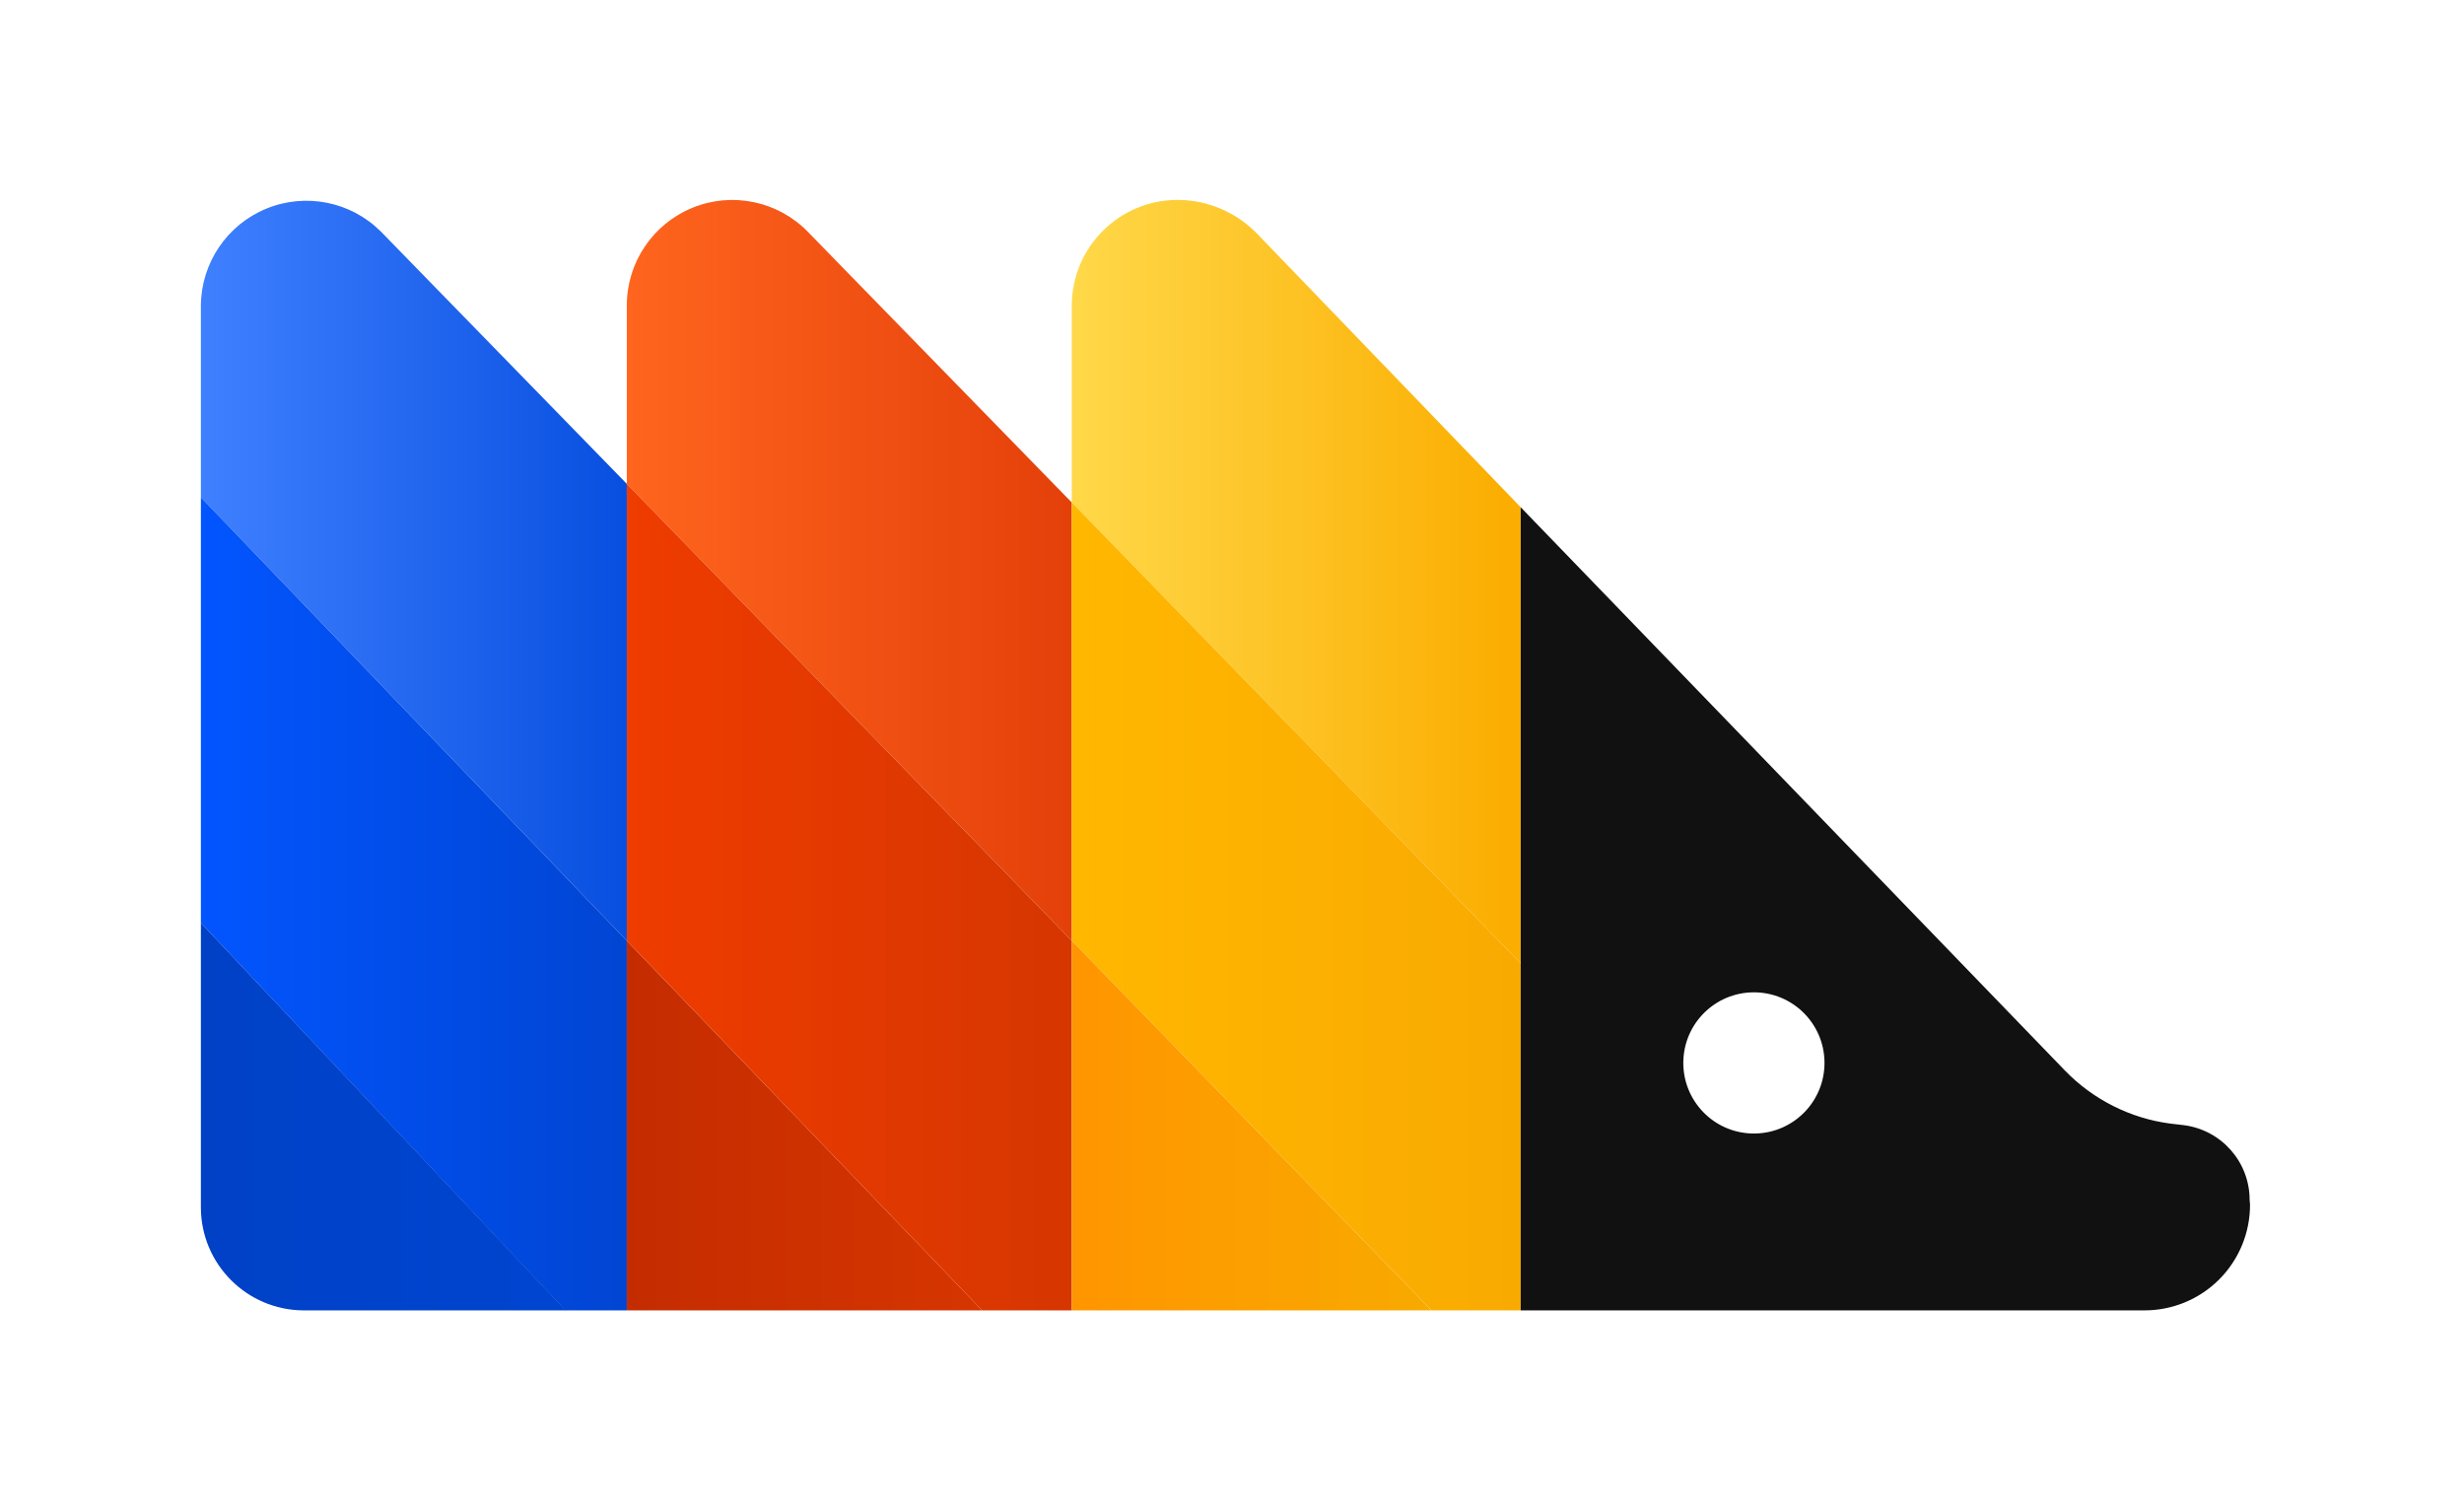
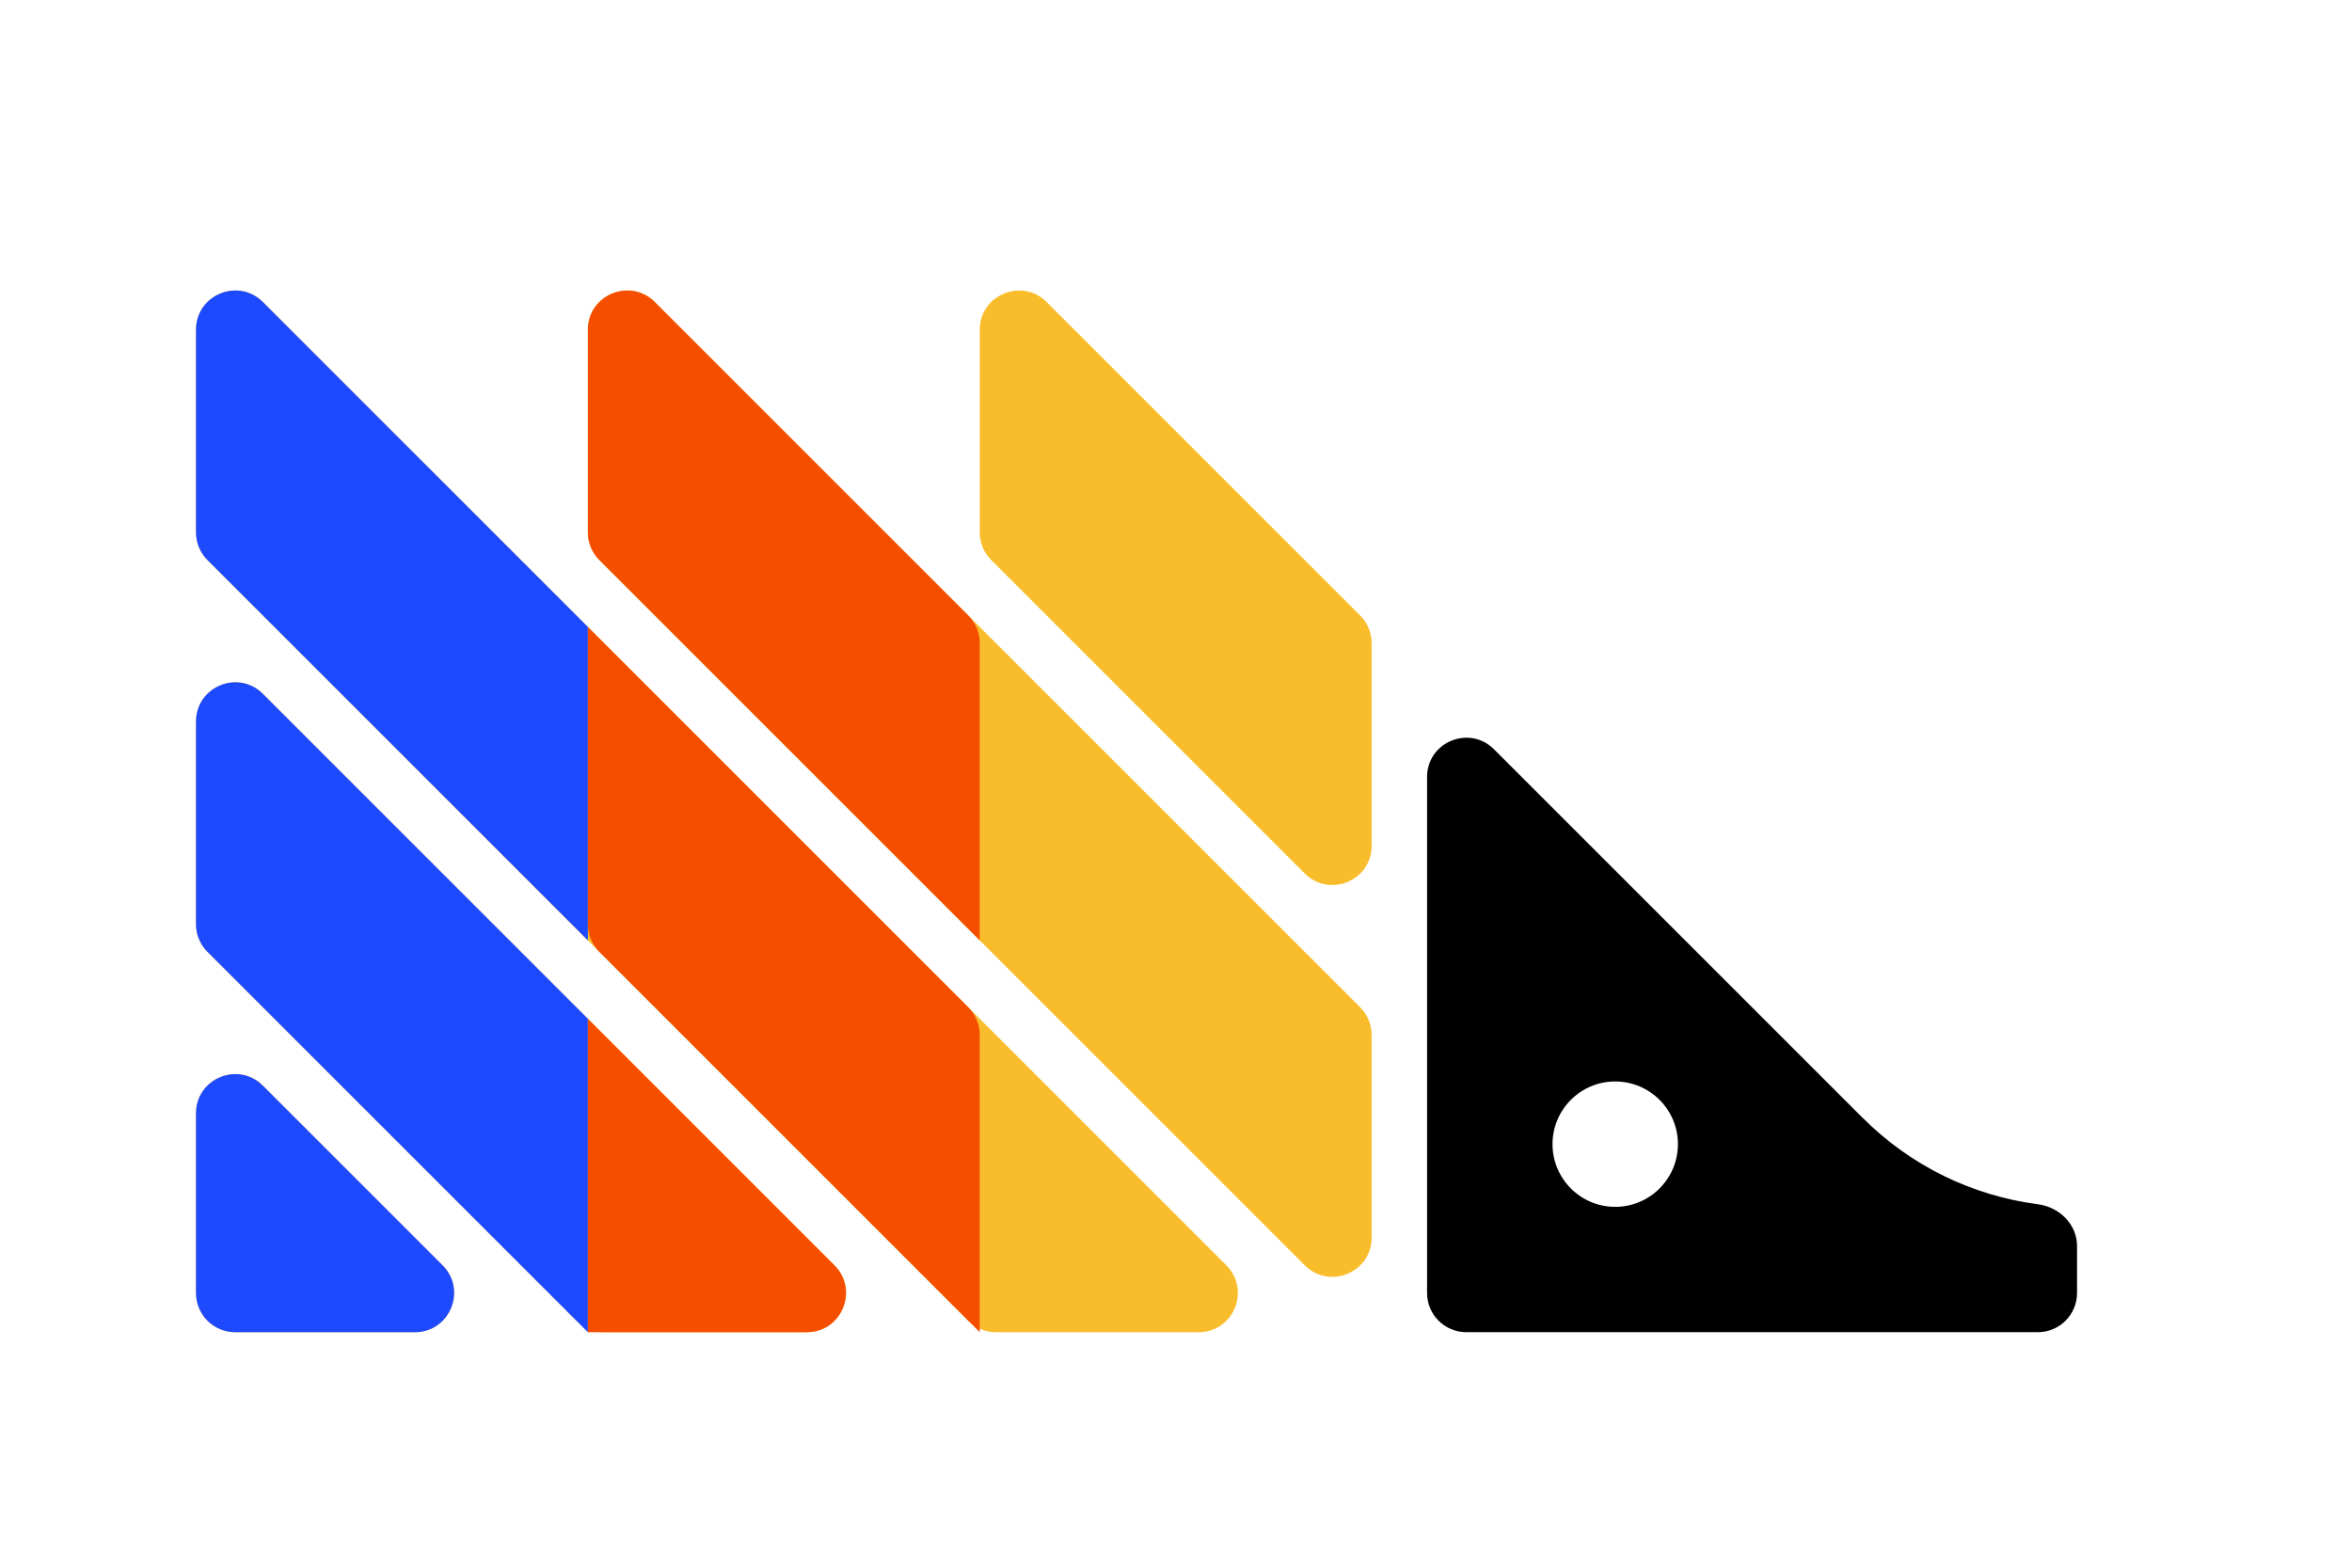
- <svg xmlns="http://www.w3.org/2000/svg" width="62" height="38" viewBox="-5.04 -5.04 62.08 38.08" role="img">
-   <path fill="url(#logo-jump-p6)" d="M10.74 7.16 4.54.8A2.66 2.66 0 0 0 0 2.66V7.5l10.74 11.18z" />
-   <path fill="url(#logo-jump-p7)" d="M9.19 28h1.55v-9.32L0 7.5v10.73z" />
-   <path fill="url(#logo-jump-p8)" d="M0 25.41A2.6 2.6 0 0 0 2.58 28H9.2L0 18.23z" />
-   <path fill="url(#logo-jump-p3)" d="M10.74 2.66v4.5l11.22 11.52V7.63L15.3.8a2.66 2.66 0 0 0-4.56 1.86" />
-   <path fill="url(#logo-jump-p4)" d="M10.74 28h8.96l-8.96-9.32z" />
-   <path fill="url(#logo-jump-p5)" d="M10.74 7.16v11.52L19.7 28h2.26v-9.32z" />
-   <path fill="url(#logo-jump-p0)" d="M21.96 2.67v4.96l11.3 11.6h.02V7.75L26.63.85a2.8 2.8 0 0 0-2-.85 2.67 2.67 0 0 0-2.67 2.67" />
-   <path fill="url(#logo-jump-p1)" d="M21.96 7.63v11.05L31.03 28h2.25v-8.75z" />
-   <path fill="url(#logo-jump-p2)" d="M21.96 28h9.07l-9.07-9.32z" />
-   <path fill="#111" d="M51.66 25.22A1.9 1.9 0 0 0 50 23.33l-.34-.04c-1-.13-1.94-.6-2.65-1.33L33.28 7.75V28H49a2.66 2.66 0 0 0 2.67-2.67zM39.2 23.54h-.09a1.78 1.78 0 1 1 .1 0" />
-   <defs>
-     <linearGradient id="logo-jump-p0" x1="21.96" x2="33.28" y1="9.62" y2="9.62" gradientUnits="userSpaceOnUse">
-       <stop stop-color="#ffd849" />
-       <stop offset=".96" stop-color="#fbae01" />
-     </linearGradient>
-     <linearGradient id="logo-jump-p1" x1="21.96" x2="33.28" y1="17.81" y2="17.81" gradientUnits="userSpaceOnUse">
-       <stop stop-color="#ffb700" />
-       <stop offset="1" stop-color="#f9aa01" />
-     </linearGradient>
-     <linearGradient id="logo-jump-p2" x1="21.96" x2="31.03" y1="23.34" y2="23.34" gradientUnits="userSpaceOnUse">
-       <stop stop-color="#ff9500" />
-       <stop offset="1" stop-color="#f8aa00" />
-     </linearGradient>
-     <linearGradient id="logo-jump-p3" x1="10.74" x2="21.96" y1="9.34" y2="9.34" gradientUnits="userSpaceOnUse">
-       <stop stop-color="#ff651e" />
-       <stop offset="1" stop-color="#e4400a" />
-     </linearGradient>
-     <linearGradient id="logo-jump-p4" x1="10.74" x2="19.7" y1="23.34" y2="23.34" gradientUnits="userSpaceOnUse">
-       <stop stop-color="#c42c00" />
-       <stop offset="1" stop-color="#d63600" />
-     </linearGradient>
-     <linearGradient id="logo-jump-p5" x1="10.74" x2="21.96" y1="17.58" y2="17.58" gradientUnits="userSpaceOnUse">
-       <stop stop-color="#ef3c00" />
-       <stop offset="1" stop-color="#d63601" />
-     </linearGradient>
-     <linearGradient id="logo-jump-p6" x1="0" x2="10.74" y1="9.34" y2="9.34" gradientUnits="userSpaceOnUse">
-       <stop stop-color="#3f80ff" />
-       <stop offset="1" stop-color="#084fe0" />
-     </linearGradient>
-     <linearGradient id="logo-jump-p7" x1="0" x2="10.74" y1="17.75" y2="17.75" gradientUnits="userSpaceOnUse">
-       <stop stop-color="#0255ff" />
-       <stop offset="1" stop-color="#0145d2" />
-     </linearGradient>
-     <linearGradient id="logo-jump-p8" x1="0" x2="9.19" y1="23.11" y2="23.11" gradientUnits="userSpaceOnUse">
-       <stop stop-color="#0041c6" />
-       <stop offset="1" stop-color="#0045d0" />
-     </linearGradient>
-   </defs>
+ <svg xmlns="http://www.w3.org/2000/svg" width="60" height="40" viewBox="0 0 60 40" fill="none">
+   <path d="M15.891 22.206c-.368.737-1.42.737-1.789 0l-.881-1.763c-.141-.281-.141-.613 0-.894l.881-1.763c.368-.737 1.42-.737 1.789 0l.881 1.763c.141.281.141.613 0 .894l-.881 1.763zM15.891 32.203c-.368.737-1.42.737-1.789 0l-.881-1.763c-.141-.281-.141-.613 0-.894l.881-1.763c.368-.737 1.42-.737 1.789 0l.881 1.763c.141.281.141.613 0 .894l-.881 1.763z" fill="#1D4AFF" />
+   <path d="M5 28.408c0-.891 1.077-1.337 1.707-.707l4.583 4.583c.63.63.184 1.707-.707 1.707H6c-.552 0-1-.448-1-1v-4.583zm0-4.828c0 .265.105.52.293.707l9.411 9.411c.188.188.442.293.707.293h5.169c.891 0 1.337-1.077.707-1.707L6.707 17.704C6.077 17.074 5 17.52 5 18.411v5.169zm0-9.997c0 .265.105.52.293.707L24.701 33.699c.188.188.442.293.707.293h5.169c.891 0 1.337-1.077.707-1.707L6.707 7.707C6.077 7.077 5 7.523 5 8.414v5.169zm9.997 0c0 .265.105.52.293.707l17.994 17.994c.63.63 1.707.184 1.707-.707v-5.169c0-.265-.105-.52-.293-.707l-17.994-17.994c-.63-.63-1.707-.184-1.707.707v5.169zm11.704-5.876c-.63-.63-1.707-.184-1.707.707v5.169c0 .265.105.52.293.707l7.997 7.997c.63.63 1.707.184 1.707-.707v-5.169c0-.265-.105-.52-.293-.707l-7.997-7.997z" fill="#F9BD2B" />
+   <path d="M47.525 28.531l-9.413-9.413c-.63-.63-1.707-.184-1.707.707v13.166c0 .552.448 1 1 1h14.581c.552 0 1-.448 1-1v-1.199c0-.552-.45-.993-.997-1.065-1.681-.219-3.253-.986-4.463-2.197zm-6.321 2.262c-.883 0-1.599-.717-1.599-1.6 0-.883.717-1.599 1.599-1.599.883 0 1.6.717 1.6 1.599 0 .883-.717 1.6-1.6 1.6z" fill="#000" />
+   <path d="M5 32.992c0 .552.448 1 1 1h4.583c.891 0 1.337-1.077.707-1.707l-4.583-4.583C6.077 27.071 5 27.517 5 28.408v4.583zM14.997 15.997L6.707 7.707C6.077 7.077 5 7.523 5 8.414v5.169c0 .265.105.52.293.707l9.704 9.704V15.997zM6.707 17.704C6.077 17.074 5 17.52 5 18.411v5.169c0 .265.105.52.293.707l9.704 9.704V25.994l-8.29-8.29z" fill="#1D4AFF" />
+   <path d="M24.994 16.411c0-.265-.105-.52-.293-.707l-7.997-7.997c-.63-.63-1.707-.184-1.707.707v5.169c0 .265.105.52.293.707l9.704 9.704v-7.583zM14.997 33.992h5.583c.891 0 1.337-1.077.707-1.707L14.997 25.994v7.998zM14.997 15.997v7.583c0 .265.105.52.293.707l9.704 9.704v-7.583c0-.265-.105-.52-.293-.707L14.997 15.997z" fill="#F54E00" />
</svg>
